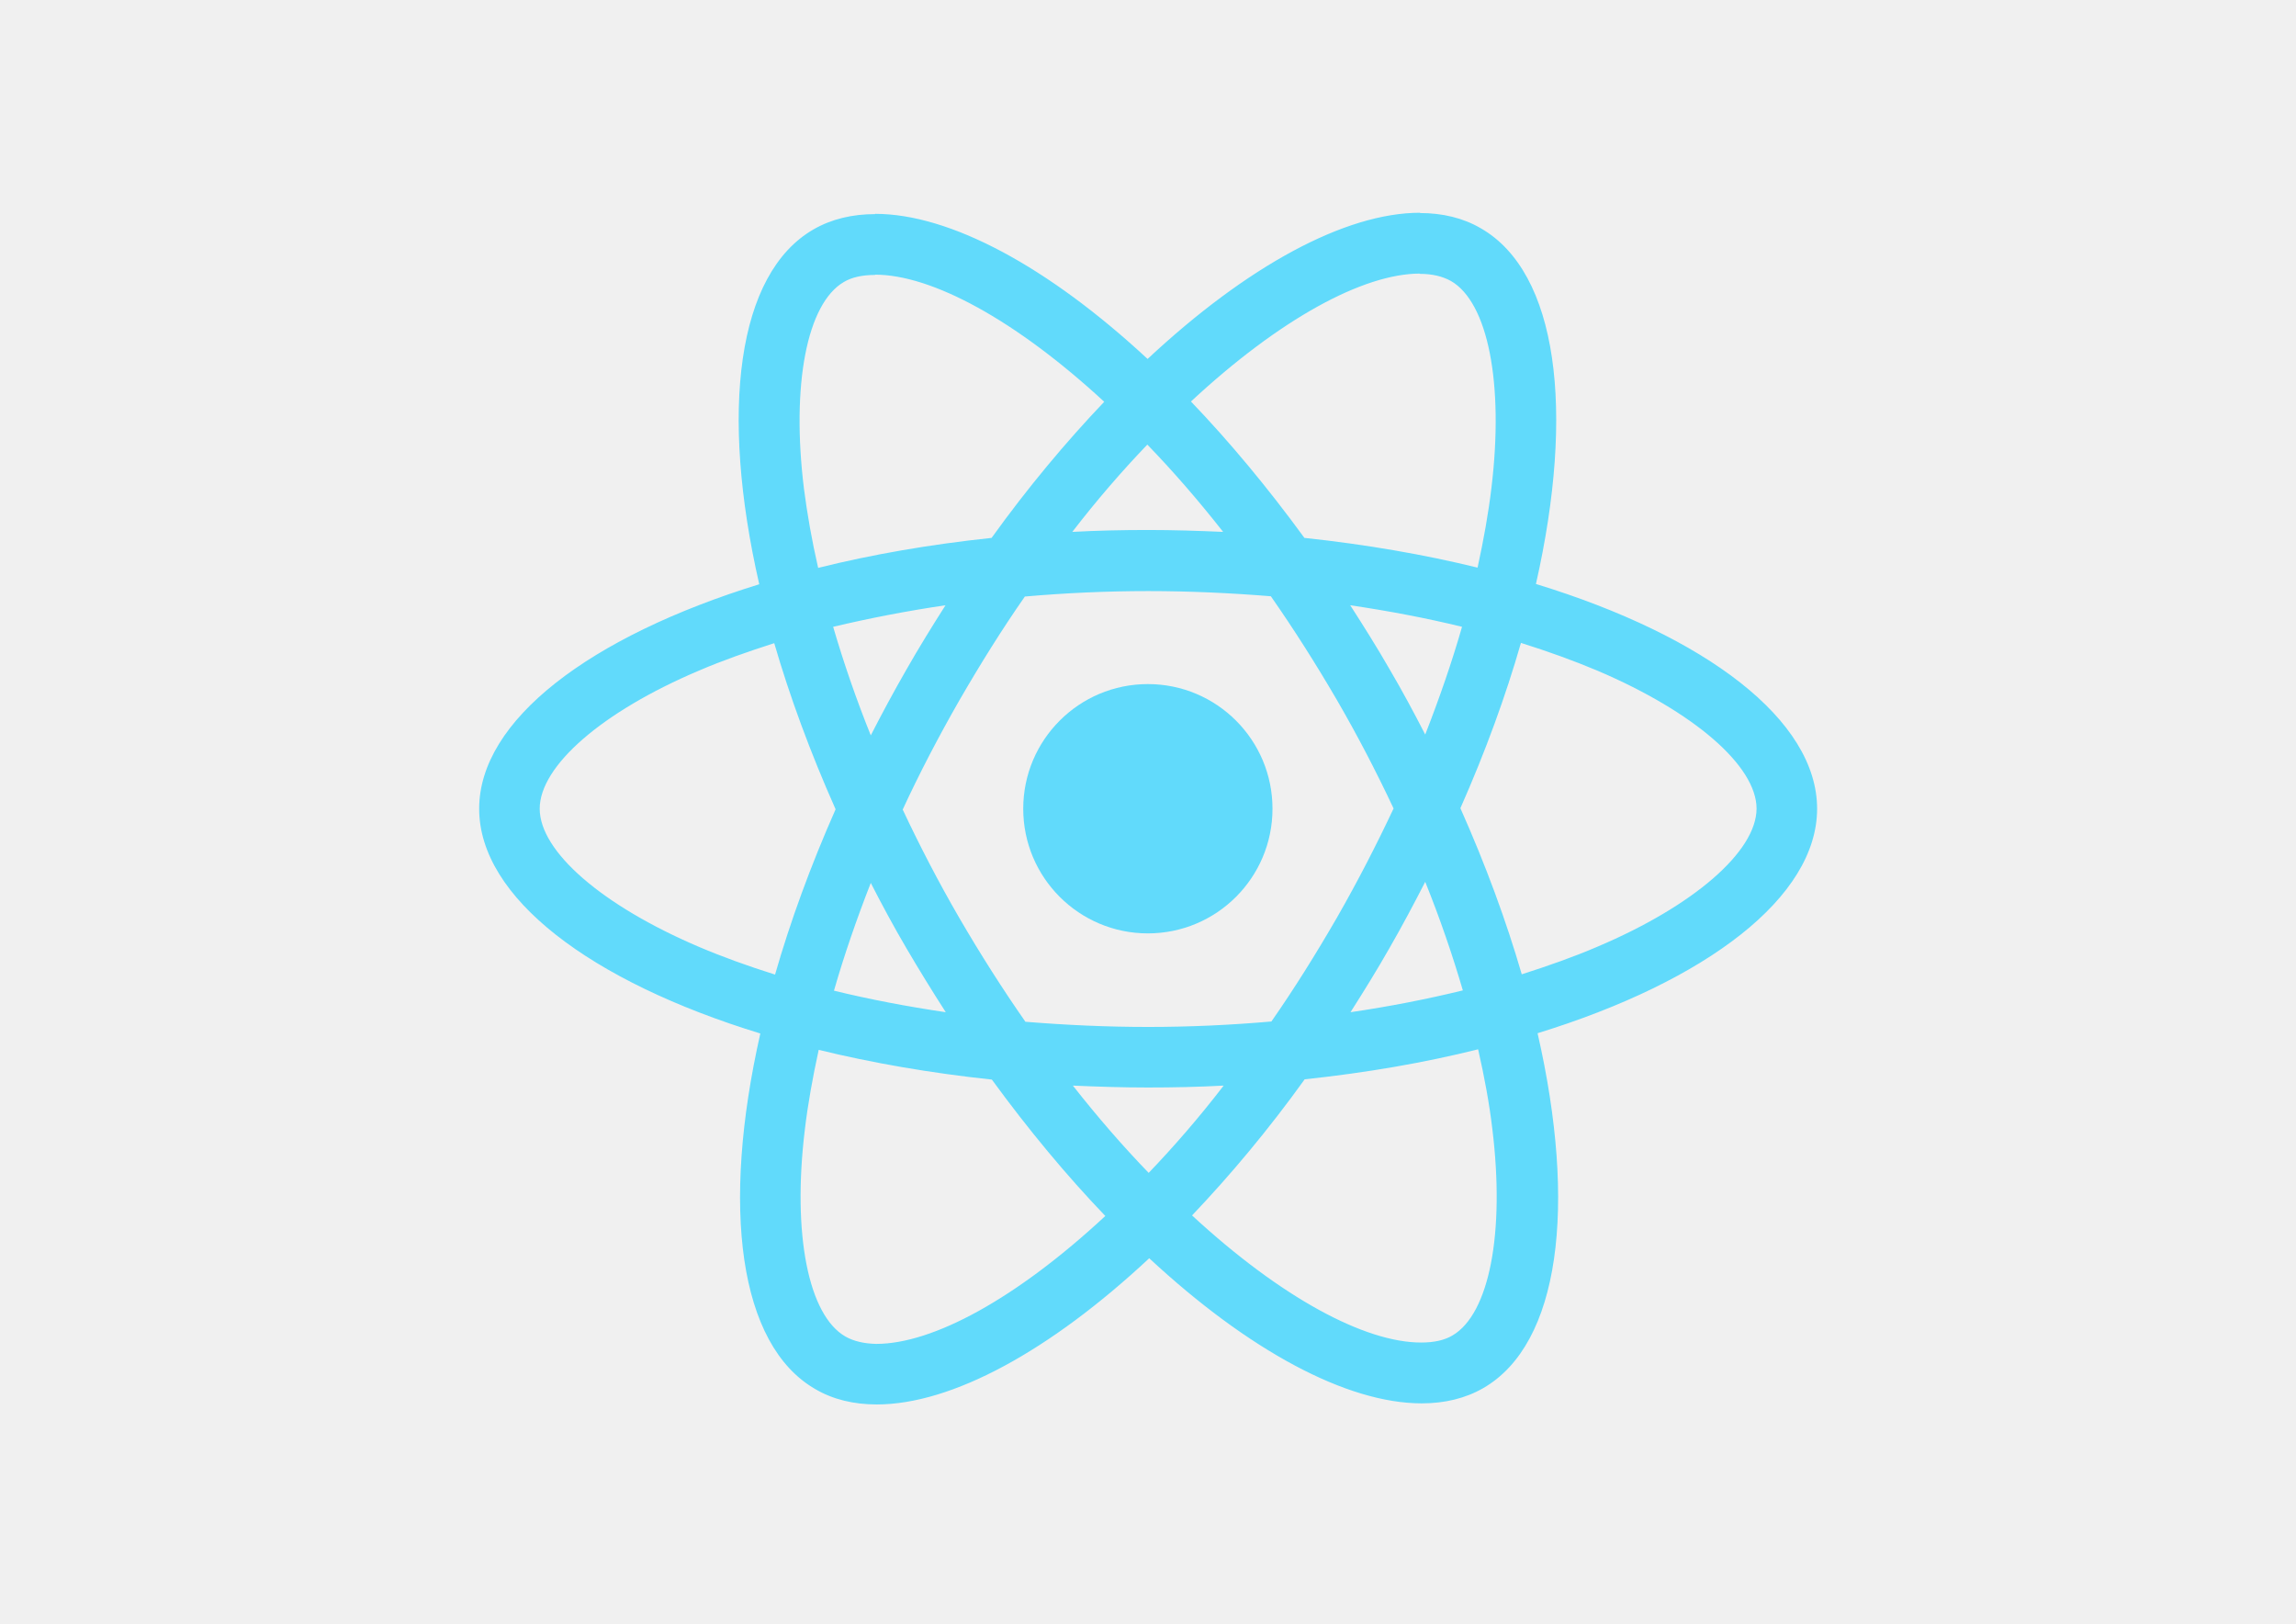
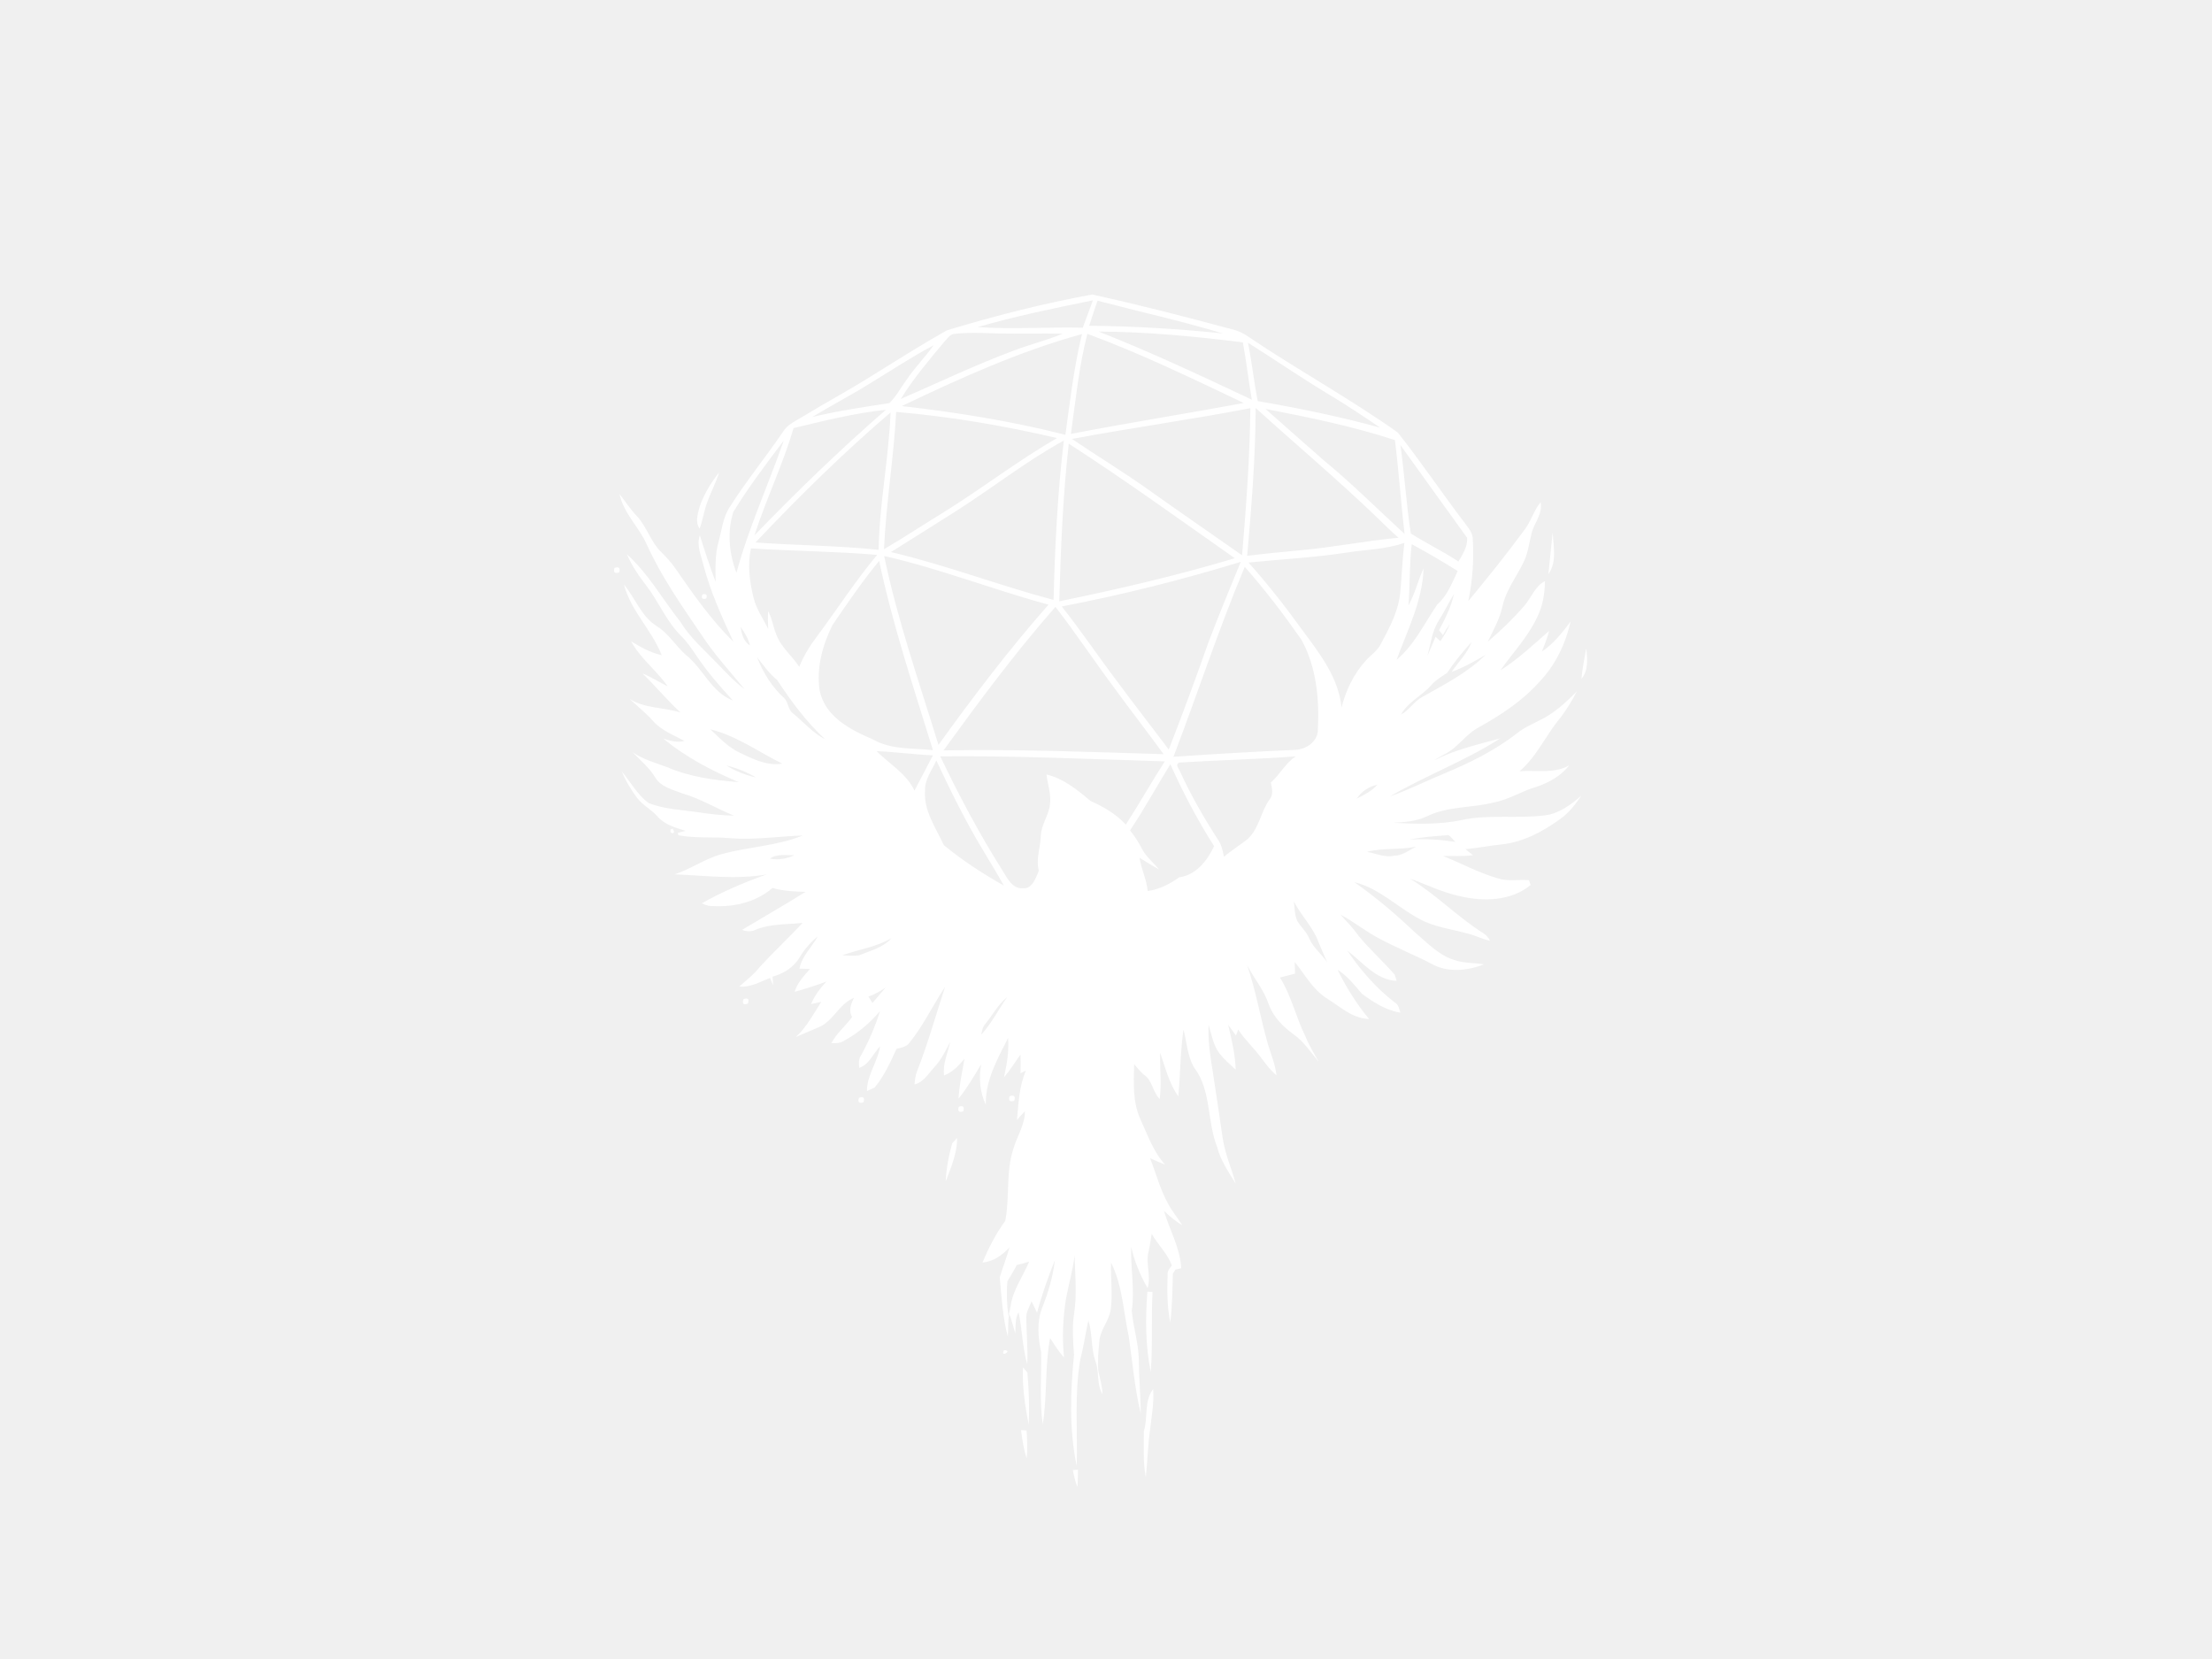
- <svg xmlns="http://www.w3.org/2000/svg" viewBox="0 0 841.9 595.3">
-   <g fill="#61DAFB">
-     <path d="M666.3 296.5c0-32.5-40.7-63.3-103.1-82.4 14.4-63.6 8-114.2-20.2-130.4-6.5-3.8-14.1-5.6-22.4-5.6v22.3c4.6 0 8.3.9 11.4 2.6 13.6 7.8 19.5 37.5 14.9 75.7-1.1 9.4-2.9 19.3-5.1 29.4-19.6-4.8-41-8.5-63.5-10.9-13.5-18.5-27.5-35.3-41.6-50 32.6-30.3 63.2-46.9 84-46.9V78c-27.5 0-63.5 19.6-99.9 53.6-36.4-33.8-72.4-53.2-99.9-53.2v22.3c20.7 0 51.4 16.5 84 46.6-14 14.7-28 31.4-41.3 49.9-22.6 2.4-44 6.1-63.6 11-2.3-10-4-19.7-5.2-29-4.7-38.2 1.1-67.9 14.6-75.8 3-1.8 6.9-2.6 11.5-2.6V78.5c-8.4 0-16 1.8-22.6 5.6-28.1 16.2-34.4 66.7-19.9 130.1-62.2 19.2-102.7 49.9-102.7 82.3 0 32.5 40.7 63.3 103.1 82.4-14.4 63.6-8 114.2 20.2 130.4 6.5 3.8 14.1 5.6 22.5 5.6 27.5 0 63.5-19.6 99.9-53.6 36.4 33.8 72.4 53.2 99.9 53.2 8.4 0 16-1.8 22.6-5.6 28.1-16.2 34.4-66.7 19.9-130.1 62-19.1 102.5-49.9 102.5-82.3zm-130.2-66.7c-3.7 12.9-8.3 26.2-13.5 39.5-4.1-8-8.4-16-13.1-24-4.6-8-9.5-15.8-14.4-23.4 14.2 2.1 27.9 4.7 41 7.9zm-45.8 106.5c-7.8 13.5-15.8 26.3-24.1 38.2-14.9 1.3-30 2-45.2 2-15.1 0-30.2-.7-45-1.9-8.3-11.9-16.4-24.6-24.2-38-7.6-13.1-14.5-26.4-20.8-39.8 6.2-13.4 13.2-26.8 20.7-39.9 7.8-13.5 15.8-26.3 24.1-38.2 14.9-1.3 30-2 45.2-2 15.1 0 30.2.7 45 1.9 8.3 11.9 16.4 24.6 24.2 38 7.6 13.1 14.5 26.4 20.8 39.8-6.3 13.4-13.2 26.8-20.7 39.9zm32.3-13c5.4 13.4 10 26.8 13.8 39.8-13.1 3.2-26.9 5.9-41.2 8 4.9-7.7 9.8-15.6 14.4-23.7 4.6-8 8.9-16.1 13-24.1zM421.2 430c-9.3-9.6-18.6-20.3-27.8-32 9 .4 18.2.7 27.5.7 9.4 0 18.7-.2 27.8-.7-9 11.7-18.3 22.4-27.5 32zm-74.4-58.9c-14.2-2.1-27.9-4.7-41-7.9 3.7-12.9 8.3-26.2 13.5-39.5 4.1 8 8.4 16 13.1 24 4.7 8 9.5 15.8 14.4 23.4zM420.7 163c9.3 9.6 18.6 20.3 27.8 32-9-.4-18.2-.7-27.5-.7-9.4 0-18.7.2-27.8.7 9-11.7 18.3-22.4 27.5-32zm-74 58.9c-4.9 7.7-9.8 15.6-14.4 23.7-4.6 8-8.9 16-13 24-5.4-13.4-10-26.8-13.8-39.8 13.1-3.1 26.9-5.8 41.2-7.9zm-90.5 125.2c-35.4-15.1-58.3-34.9-58.3-50.6 0-15.7 22.9-35.6 58.3-50.6 8.6-3.7 18-7 27.7-10.1 5.7 19.6 13.2 40 22.5 60.9-9.2 20.8-16.6 41.1-22.2 60.6-9.9-3.1-19.3-6.5-28-10.2zM310 490c-13.6-7.8-19.5-37.5-14.9-75.7 1.1-9.4 2.9-19.3 5.1-29.4 19.6 4.8 41 8.5 63.5 10.9 13.5 18.5 27.5 35.3 41.6 50-32.6 30.3-63.2 46.9-84 46.9-4.5-.1-8.3-1-11.3-2.7zm237.2-76.2c4.7 38.2-1.1 67.9-14.6 75.8-3 1.8-6.9 2.6-11.5 2.6-20.7 0-51.4-16.5-84-46.6 14-14.7 28-31.4 41.3-49.9 22.6-2.4 44-6.1 63.6-11 2.3 10.1 4.1 19.8 5.2 29.1zm38.5-66.7c-8.6 3.7-18 7-27.7 10.1-5.7-19.6-13.2-40-22.5-60.9 9.2-20.8 16.6-41.1 22.2-60.6 9.9 3.1 19.3 6.5 28.1 10.2 35.4 15.1 58.3 34.9 58.3 50.6-.1 15.7-23 35.6-58.4 50.6zM320.8 78.4z" />
-     <circle cx="420.9" cy="296.5" r="45.7" />
-     <path d="M520.5 78.1z" />
+ <svg xmlns="http://www.w3.org/2000/svg" width="800pt" height="600pt" viewBox="0 0 800 600" version="1.1">
+   <g id="#000000ff">
+     <path fill="#000000" opacity="1.00" d=" M 537.25 232.23 C 537.83 232.78 537.83 232.78 537.25 232.23 Z" />
+   </g>
+   <g id="#ffffffff">
+     <path fill="#ffffff" opacity="1.00" d=" M 342.44 119.47 C 359.71 114.25 377.26 109.75 395.01 106.52 C 411.84 110.19 428.57 114.53 445.22 118.99 C 447.65 119.55 449.94 120.60 451.95 122.09 C 469.56 133.95 488.25 144.16 505.55 156.44 C 513.97 167.10 521.56 178.41 529.80 189.21 C 531.07 190.96 532.67 192.73 532.65 195.04 C 533.12 202.53 532.55 210.07 531.02 217.42 C 538.03 208.92 544.96 200.33 551.48 191.44 C 553.78 188.40 554.72 184.57 557.18 181.65 C 557.97 185.56 555.22 188.71 554.09 192.21 C 553.10 195.83 552.75 199.64 551.14 203.07 C 548.61 208.48 544.69 213.29 543.41 219.24 C 542.39 223.81 540.09 227.91 538.07 232.08 C 542.73 228.11 547.19 223.84 551.20 219.19 C 553.83 216.26 555.06 212.04 558.76 210.16 C 558.70 214.81 557.89 219.54 555.71 223.69 C 552.40 230.62 547.00 236.18 542.67 242.43 C 549.05 238.35 554.59 233.16 560.23 228.19 C 559.66 230.78 558.53 233.18 557.64 235.67 C 561.84 232.80 565.03 228.82 568.03 224.77 C 566.21 232.87 562.48 240.65 556.68 246.66 C 550.60 253.49 542.88 258.54 534.96 262.97 C 530.18 265.42 527.34 270.35 522.54 272.73 C 521.24 273.43 519.95 274.13 518.74 274.96 C 526.25 271.11 534.52 269.26 542.61 267.03 C 529.95 275.18 515.68 280.44 502.70 288.03 C 509.28 285.75 515.50 282.56 521.94 279.91 C 531.24 276.04 540.40 271.59 548.40 265.39 C 551.81 262.55 556.10 261.19 559.83 258.86 C 563.73 256.45 567.10 253.28 570.30 250.01 C 568.63 253.32 566.67 256.47 564.46 259.43 C 559.13 265.68 555.92 273.52 549.57 278.94 C 555.61 278.43 562.03 279.97 567.56 276.78 C 564.56 280.60 560.22 283.05 555.69 284.56 C 550.45 286.04 545.81 289.17 540.42 290.18 C 532.40 292.27 523.71 291.50 516.14 295.20 C 512.33 297.09 508.05 297.28 503.90 297.58 C 512.19 298.03 520.56 298.28 528.74 296.56 C 538.69 294.44 548.92 296.18 558.94 294.86 C 564.03 294.17 568.16 290.98 571.93 287.74 C 569.79 290.92 567.38 294.01 564.23 296.23 C 557.93 300.81 550.75 304.64 542.89 305.41 C 538.58 305.86 534.33 306.74 530.01 307.10 C 530.92 307.82 531.83 308.57 532.73 309.33 C 529.14 309.71 525.53 309.59 521.93 309.59 C 528.47 312.24 534.74 315.61 541.53 317.62 C 545.23 318.87 549.14 318.02 552.94 318.31 C 553.10 318.75 553.42 319.64 553.58 320.08 C 546.51 325.89 536.53 326.16 527.97 324.11 C 521.68 322.77 515.91 319.89 509.89 317.74 C 519.37 323.50 527.11 331.62 536.49 337.52 C 537.51 338.19 538.31 339.09 538.87 340.22 C 536.00 339.66 533.42 338.20 530.58 337.58 C 524.88 336.00 518.85 335.32 513.59 332.47 C 505.50 328.26 498.91 321.24 489.80 319.04 C 497.61 324.50 504.87 330.68 511.77 337.24 C 516.13 340.87 520.14 345.34 525.70 347.11 C 529.24 348.39 533.05 348.19 536.72 348.76 C 530.67 351.14 523.43 351.86 517.59 348.50 C 511.36 345.28 504.83 342.66 498.65 339.34 C 493.84 336.79 489.58 333.34 484.79 330.78 C 487.09 333.29 489.46 335.76 491.43 338.56 C 495.49 343.45 500.24 347.73 504.43 352.50 C 504.60 353.06 504.95 354.19 505.12 354.75 C 497.64 354.42 492.77 347.96 487.25 343.77 C 492.00 350.83 497.69 357.33 504.43 362.56 C 505.82 363.28 506.00 364.89 506.48 366.24 C 501.31 365.41 496.71 362.50 492.58 359.42 C 489.87 356.31 487.37 352.96 483.77 350.77 C 486.90 357.11 490.61 363.10 495.15 368.52 C 489.16 368.40 484.71 364.08 479.92 361.11 C 474.78 357.96 471.98 352.45 468.26 347.92 C 468.29 349.32 468.33 350.72 468.37 352.13 C 466.55 352.60 464.72 353.05 462.92 353.54 C 467.07 360.16 468.68 367.90 472.14 374.85 C 473.41 378.05 475.24 380.98 476.90 383.99 C 474.06 380.55 471.58 376.75 467.90 374.12 C 463.99 371.32 460.48 367.77 458.84 363.16 C 457.11 358.01 453.53 353.85 451.05 349.09 C 454.17 358.11 455.73 367.57 458.31 376.74 C 459.42 380.80 461.21 384.68 461.65 388.90 C 459.53 387.13 457.88 384.92 456.24 382.73 C 453.62 379.11 450.24 376.11 447.80 372.35 C 447.61 372.89 447.21 373.97 447.01 374.51 C 446.05 373.20 445.12 371.87 444.15 370.59 C 445.46 375.94 446.72 381.34 446.92 386.88 C 444.87 385.00 442.75 383.16 441.03 380.97 C 438.73 377.96 438.20 374.11 437.08 370.59 C 436.73 378.53 438.54 386.30 439.61 394.12 C 440.54 399.95 441.32 405.81 442.20 411.65 C 443.05 417.31 445.40 422.57 446.89 428.06 C 444.28 423.80 441.38 419.60 440.15 414.69 C 436.47 405.38 438.17 394.38 431.88 386.09 C 429.38 381.92 429.26 376.93 428.02 372.35 C 426.88 380.34 426.91 388.48 426.15 396.53 C 422.81 391.78 421.46 386.14 419.59 380.74 C 419.40 386.31 420.17 391.89 419.42 397.45 C 416.80 394.92 416.82 390.64 413.65 388.65 C 412.34 387.53 411.31 386.15 410.18 384.87 C 410.00 391.52 409.60 398.44 412.39 404.68 C 415.03 410.36 417.06 416.48 421.37 421.19 C 419.52 420.50 417.73 419.67 415.94 418.88 C 418.12 424.42 419.60 430.27 422.54 435.49 C 423.96 438.18 425.97 440.48 427.55 443.07 C 425.09 441.68 422.97 439.82 420.94 437.88 C 422.99 444.81 426.82 451.31 427.20 458.66 C 426.68 458.78 425.65 459.03 425.13 459.15 C 424.89 459.53 424.42 460.28 424.18 460.65 C 424.02 466.54 423.98 472.45 423.23 478.30 C 422.12 472.65 422.07 466.84 422.28 461.11 C 422.13 459.74 422.96 458.70 423.79 457.73 C 422.41 453.46 418.69 450.16 416.53 446.20 C 416.20 448.34 415.88 450.51 415.39 452.64 C 414.28 457.00 416.38 461.51 415.04 465.86 C 412.37 461.19 410.24 456.17 409.11 450.90 C 408.81 458.61 410.49 466.31 409.32 474.01 C 409.84 480.00 411.78 485.84 411.87 491.91 C 411.92 498.36 412.51 504.78 412.57 511.23 C 410.36 502.10 409.59 492.69 408.25 483.42 C 406.28 474.45 406.01 465.00 401.83 456.64 C 401.60 462.37 402.52 468.13 401.68 473.83 C 401.01 477.79 397.93 480.93 397.60 484.98 C 397.27 488.64 396.87 492.35 397.25 496.02 C 397.90 498.73 398.64 501.43 398.72 504.24 C 396.49 500.53 397.69 496.07 396.12 492.16 C 394.55 487.42 395.11 482.29 393.63 477.53 C 392.58 482.21 391.93 486.98 390.71 491.63 C 388.49 504.38 389.77 517.37 389.41 530.22 C 386.66 516.98 387.10 503.35 388.44 489.97 C 388.10 484.98 387.67 479.97 388.48 475.00 C 389.53 468.01 388.83 460.97 388.64 453.97 C 388.04 459.29 386.49 464.44 385.54 469.70 C 384.40 476.72 384.10 483.88 384.82 490.96 C 382.87 488.81 381.36 486.33 379.77 483.93 C 377.83 494.23 378.80 504.82 377.12 515.17 C 375.90 506.51 376.71 497.74 376.53 489.03 C 375.43 483.76 374.91 478.19 376.89 473.04 C 379.10 467.47 380.84 461.71 381.51 455.73 C 379.06 461.97 376.77 468.27 375.07 474.76 C 374.37 473.38 373.71 472.00 373.09 470.61 C 372.31 472.66 370.97 474.64 371.17 476.93 C 371.24 482.41 371.81 487.88 371.51 493.36 C 369.74 487.24 369.71 480.78 368.38 474.57 C 367.05 476.93 367.35 479.65 367.22 482.25 C 366.45 479.89 365.92 477.44 364.99 475.14 C 364.44 477.87 364.74 480.68 364.50 483.45 C 362.62 476.45 362.24 469.17 361.57 461.98 C 362.69 458.35 364.05 454.80 365.10 451.14 C 362.48 453.93 359.30 456.29 355.34 456.59 C 357.55 451.30 360.18 446.17 363.57 441.54 C 365.23 432.91 363.73 423.89 366.51 415.46 C 367.82 410.90 370.71 406.77 370.67 401.87 C 369.67 402.90 368.72 403.96 367.81 405.06 C 368.36 399.02 368.57 392.83 371.04 387.18 C 370.55 387.43 369.57 387.93 369.08 388.18 C 369.16 385.92 369.17 383.66 369.07 381.41 C 367.08 384.16 365.31 387.07 363.09 389.66 C 364.14 384.97 364.97 380.22 364.58 375.40 C 360.77 382.98 356.28 390.81 356.54 399.58 C 354.38 394.99 353.97 389.90 354.82 384.94 C 352.30 389.20 349.77 393.49 346.66 397.36 C 346.93 392.49 347.98 387.70 348.82 382.91 C 346.76 385.36 344.50 387.80 341.44 388.95 C 340.85 384.76 342.83 380.84 343.63 376.82 C 341.97 380.00 340.43 383.30 337.93 385.94 C 335.77 388.25 334.08 391.41 330.75 392.18 C 330.89 390.62 331.03 389.06 331.61 387.60 C 335.55 377.55 338.45 367.14 341.81 356.89 C 337.40 363.50 334.01 370.81 329.00 377.01 C 327.92 378.64 325.96 378.89 324.23 379.33 C 322.02 384.21 319.76 389.18 316.32 393.33 C 315.62 393.65 314.24 394.28 313.55 394.60 C 313.50 388.85 317.44 384.02 318.31 378.40 C 315.78 381.00 314.45 384.97 310.75 386.20 C 310.58 384.63 310.45 382.98 311.44 381.64 C 314.23 376.57 316.52 371.23 318.26 365.71 C 314.59 369.97 310.28 373.70 305.31 376.37 C 303.95 377.34 302.27 377.31 300.69 377.25 C 302.58 373.66 305.81 371.07 308.18 367.82 C 306.77 365.47 307.79 363.12 308.84 360.88 C 303.30 363.12 301.29 369.64 295.69 371.69 C 293.08 372.86 290.40 373.87 287.80 375.09 C 291.70 371.49 294.18 366.77 297.01 362.36 C 295.79 362.62 294.57 362.87 293.35 363.12 C 294.60 360.03 296.65 357.40 298.90 354.97 C 295.12 356.38 291.29 357.65 287.40 358.69 C 288.35 355.44 290.77 352.96 292.92 350.45 C 291.97 350.42 290.08 350.35 289.13 350.32 C 289.99 345.80 293.64 342.57 295.76 338.63 C 293.15 340.79 290.92 343.35 289.19 346.26 C 287.06 349.84 283.36 352.14 279.41 353.23 C 279.47 354.02 279.57 355.61 279.63 356.40 C 279.35 355.72 278.79 354.36 278.50 353.68 C 274.91 355.06 271.38 357.23 267.39 356.76 C 269.94 354.53 272.64 352.44 274.75 349.76 C 279.77 344.27 285.21 339.19 290.30 333.78 C 284.59 334.38 278.66 334.03 273.24 336.26 C 271.67 337.07 269.99 336.93 268.38 336.30 C 276.03 331.72 283.77 327.27 291.34 322.55 C 287.31 322.49 283.27 322.22 279.36 321.15 C 273.05 326.65 264.40 328.32 256.26 327.59 C 255.42 327.35 254.59 327.06 253.79 326.71 C 261.25 322.48 269.17 319.12 277.25 316.25 C 266.22 318.18 255.08 316.66 244.02 316.21 C 249.91 314.27 255.04 310.52 261.06 308.89 C 270.72 306.24 280.98 305.96 290.34 302.16 C 281.56 302.49 272.81 303.84 264.01 303.14 C 257.80 302.57 251.48 303.27 245.33 302.07 C 245.28 301.86 245.19 301.42 245.15 301.20 C 245.86 301.03 247.30 300.67 248.02 300.49 C 244.34 299.38 240.37 298.26 237.75 295.26 C 235.58 292.73 232.46 291.25 230.43 288.59 C 228.16 285.62 226.29 282.34 224.80 278.92 C 228.02 282.77 230.46 287.39 234.57 290.41 C 240.22 292.71 246.43 292.86 252.39 293.74 C 256.73 294.42 261.11 294.90 265.51 295.01 C 259.27 292.49 253.48 288.92 247.00 287.01 C 243.39 285.61 239.00 284.68 236.90 281.07 C 234.77 277.57 231.58 274.97 228.78 272.05 C 232.62 274.69 237.12 275.90 241.44 277.51 C 249.53 281.02 258.43 282.16 267.15 282.87 C 257.48 278.77 248.03 273.87 239.93 267.12 C 242.40 267.95 244.94 268.67 247.56 267.97 C 243.62 265.86 239.26 264.21 236.22 260.79 C 233.62 257.88 230.57 255.44 227.72 252.79 C 233.27 256.29 240.03 255.74 246.12 257.70 C 241.29 253.23 237.09 248.15 232.37 243.56 C 235.54 244.85 238.42 246.71 241.48 248.23 C 237.47 242.45 231.61 238.18 228.23 231.93 C 231.71 234.04 235.29 236.08 239.30 236.95 C 235.79 227.86 228.12 220.99 225.68 211.42 C 229.74 216.34 231.94 222.92 237.54 226.47 C 241.84 229.10 244.35 233.62 248.09 236.88 C 254.32 241.85 257.25 250.34 265.09 253.37 C 260.34 248.25 255.76 242.96 251.87 237.14 C 250.13 234.58 248.40 232.00 246.18 229.83 C 241.03 224.71 238.30 217.81 233.96 212.07 C 231.18 208.47 228.52 204.71 226.75 200.49 C 234.55 207.50 239.62 216.76 246.08 224.90 C 249.55 230.61 254.66 234.98 259.23 239.77 C 262.43 243.06 265.51 246.50 269.25 249.19 C 263.89 242.71 258.17 236.49 253.58 229.41 C 246.48 218.97 239.19 208.56 233.96 197.02 C 231.16 190.62 225.53 185.71 224.07 178.69 C 226.15 181.35 228.01 184.19 230.34 186.65 C 233.96 190.57 235.35 196.04 239.22 199.75 C 241.08 201.58 242.85 203.51 244.32 205.67 C 250.69 214.92 257.22 224.19 265.24 232.11 C 261.09 223.11 256.95 214.05 254.42 204.44 C 253.57 200.88 251.84 197.31 253.09 193.61 C 254.88 199.26 256.70 204.90 258.82 210.44 C 258.77 205.61 258.54 200.70 259.86 195.99 C 261.06 191.65 261.47 186.93 264.08 183.13 C 269.99 173.82 276.98 165.27 283.19 156.17 C 284.85 153.41 287.95 152.17 290.56 150.53 C 298.87 145.47 307.47 140.89 315.68 135.68 C 324.53 130.17 333.37 124.60 342.44 119.47 M 353.58 118.31 C 366.24 119.13 378.93 118.24 391.60 118.52 C 392.85 115.23 394.01 111.90 395.26 108.61 C 381.28 111.46 367.28 114.32 353.58 118.31 M 396.93 108.75 C 395.88 111.76 394.91 114.79 393.92 117.81 C 410.07 117.97 426.20 118.92 442.26 120.60 C 427.31 116.07 412.03 112.73 396.93 108.75 M 345.41 120.72 C 343.62 120.71 342.69 122.43 341.57 123.55 C 336.01 130.23 330.34 136.86 325.78 144.29 C 339.39 138.38 352.79 131.93 366.72 126.77 C 372.54 124.55 378.61 123.07 384.37 120.68 C 376.58 120.54 368.80 120.73 361.01 120.61 C 355.82 120.43 350.59 120.17 345.41 120.72 M 397.34 119.92 C 416.15 127.30 434.46 135.95 452.74 144.55 C 451.52 137.66 450.78 130.69 449.49 123.81 C 432.18 121.67 414.78 119.97 397.34 119.92 M 326.12 146.87 C 346.05 149.12 365.88 152.31 385.33 157.26 C 386.97 145.06 388.41 132.80 391.32 120.82 C 368.70 127.06 347.24 136.76 326.12 146.87 M 393.25 120.73 C 390.20 132.60 389.01 144.82 387.32 156.93 C 408.10 152.90 429.02 149.61 449.83 145.75 C 431.21 136.90 412.61 127.86 393.25 120.73 M 314.67 138.64 C 307.84 142.91 300.68 146.61 293.81 150.80 C 302.99 148.61 312.33 147.20 321.65 145.80 C 324.08 143.42 325.69 140.37 327.68 137.64 C 330.66 133.13 334.51 129.29 337.64 124.89 C 329.74 129.06 322.30 134.02 314.67 138.64 M 451.35 123.95 C 452.77 130.95 453.48 138.06 454.88 145.07 C 469.77 147.62 484.58 150.66 499.14 154.67 C 493.02 150.47 486.82 146.37 480.44 142.55 C 470.58 136.62 461.09 130.09 451.35 123.95 M 287.00 154.83 C 283.12 168.06 277.07 180.52 272.85 193.63 C 288.08 177.85 303.85 162.57 320.42 148.19 C 309.10 149.41 298.04 152.18 287.00 154.83 M 387.67 158.74 C 396.94 165.01 406.53 170.81 415.64 177.32 C 426.77 185.25 438.05 192.97 449.22 200.83 C 450.69 183.13 452.04 165.40 452.20 147.64 C 430.76 151.73 409.13 154.76 387.67 158.74 M 454.12 147.54 C 454.08 165.41 452.61 183.23 451.06 201.02 C 457.39 200.23 463.74 199.62 470.10 199.03 C 482.05 197.97 493.85 195.60 505.80 194.48 C 502.86 192.00 500.22 189.21 497.43 186.58 C 483.40 173.12 468.50 160.61 454.12 147.54 M 457.68 147.89 C 464.63 154.06 471.61 160.22 478.61 166.35 C 488.84 174.78 498.25 184.15 508.00 193.12 C 506.64 181.82 505.91 170.46 504.49 159.17 C 489.23 154.15 473.43 150.95 457.68 147.89 M 324.11 148.97 C 323.25 165.59 320.44 182.03 319.71 198.64 C 327.00 194.37 334.04 189.69 341.25 185.29 C 355.15 176.67 368.11 166.62 382.28 158.43 C 363.13 153.95 343.71 150.65 324.11 148.97 M 273.23 196.20 C 288.07 197.24 302.97 197.31 317.77 198.85 C 318.03 182.22 321.45 165.80 322.08 149.17 C 304.90 163.88 288.75 179.76 273.23 196.20 M 265.21 185.16 C 262.94 192.32 263.67 200.22 266.35 207.18 C 270.77 190.79 277.90 175.34 283.45 159.35 C 277.10 167.74 270.70 176.17 265.21 185.16 M 345.20 185.20 C 337.53 190.01 329.93 194.90 322.23 199.66 C 342.14 204.36 361.28 211.71 381.03 216.97 C 381.53 197.72 382.46 178.46 384.75 159.33 C 370.91 166.92 358.52 176.79 345.20 185.20 M 386.54 160.47 C 384.38 179.40 383.64 198.44 383.10 217.47 C 404.45 213.09 425.69 208.15 446.58 201.89 C 426.68 187.91 406.98 173.65 386.54 160.47 M 506.47 160.95 C 507.98 171.58 508.58 182.32 510.24 192.93 C 515.85 196.54 521.92 199.37 527.47 203.10 C 529.00 200.46 530.82 197.69 530.61 194.51 C 522.57 183.33 514.49 172.16 506.47 160.95 M 486.99 199.86 C 475.24 201.67 463.35 202.24 451.54 203.46 C 458.51 211.24 464.95 219.48 471.06 227.96 C 477.27 236.34 484.15 245.13 485.18 255.89 C 486.74 249.67 489.61 243.71 493.94 238.94 C 495.81 236.84 498.33 235.24 499.55 232.61 C 502.66 226.79 505.88 220.74 506.44 214.05 C 507.01 208.15 507.17 202.21 507.91 196.33 C 501.19 198.71 493.97 198.74 486.99 199.86 M 510.58 196.81 C 509.68 204.18 509.97 211.60 509.38 218.97 C 511.75 214.72 512.83 209.95 514.85 205.57 C 514.50 217.31 509.03 227.82 505.10 238.62 C 511.54 233.23 515.16 225.46 519.79 218.65 C 523.43 215.43 525.18 210.80 527.19 206.50 C 521.76 203.10 516.21 199.87 510.58 196.81 M 272.56 216.30 C 273.55 220.35 276.05 223.78 277.84 227.50 C 277.71 225.34 277.69 223.18 277.77 221.02 C 279.25 223.58 279.57 226.60 280.70 229.31 C 282.33 233.99 286.43 237.10 289.06 241.18 C 290.60 237.28 292.80 233.69 295.33 230.36 C 302.68 220.50 309.33 210.12 317.23 200.68 C 302.05 199.38 286.80 199.31 271.60 198.33 C 270.28 204.29 271.10 210.44 272.56 216.30 M 319.77 201.08 C 324.60 224.31 332.45 246.76 339.41 269.41 C 351.94 251.97 364.99 234.83 379.20 218.69 C 359.25 213.27 339.95 205.67 319.77 201.08 M 301.07 226.07 C 297.49 233.26 295.19 241.62 296.43 249.66 C 298.29 259.13 307.54 263.96 315.64 267.38 C 322.23 271.22 330.10 270.51 337.40 271.30 C 330.43 248.64 322.85 226.09 317.96 202.86 C 311.86 210.24 306.46 218.16 301.07 226.07 M 384.00 219.33 C 391.21 228.42 397.67 238.07 404.68 247.30 C 410.59 255.30 416.73 263.12 422.69 271.09 C 427.64 258.39 432.37 245.62 436.88 232.77 C 440.62 222.83 444.70 213.02 448.74 203.20 C 427.47 209.71 405.85 215.15 384.00 219.33 M 450.18 205.01 C 440.71 227.58 433.12 250.85 424.40 273.70 C 439.11 272.70 453.84 271.83 468.57 271.19 C 472.47 271.01 476.71 268.06 476.63 263.83 C 477.19 252.80 476.10 241.18 470.68 231.35 C 464.31 222.23 457.55 213.35 450.18 205.01 M 520.40 224.36 C 517.88 228.19 517.45 232.87 516.25 237.19 C 517.29 234.91 518.19 232.57 519.21 230.29 C 519.64 230.69 520.48 231.48 520.90 231.88 C 522.26 229.94 523.55 227.92 524.35 225.67 C 523.42 226.96 522.58 228.30 521.84 229.71 C 521.37 229.12 520.91 228.52 520.46 227.93 C 522.67 223.73 524.86 219.45 525.86 214.78 C 523.97 217.93 522.34 221.24 520.40 224.36 M 341.24 271.39 C 367.78 270.91 394.32 271.95 420.84 272.76 C 415.14 264.96 409.21 257.32 403.53 249.51 C 396.11 239.61 389.29 229.26 381.71 219.48 C 367.22 235.98 354.12 253.63 341.24 271.39 M 267.84 226.68 C 268.22 229.24 268.88 231.98 271.25 233.45 C 270.64 230.96 269.30 228.75 267.84 226.68 M 523.39 243.35 C 521.41 244.68 519.32 245.88 517.72 247.69 C 514.37 251.62 509.25 253.78 506.70 258.44 C 509.62 256.85 511.31 253.80 514.18 252.18 C 522.22 247.63 530.65 243.39 537.28 236.83 C 533.32 239.16 529.32 241.45 524.97 243.00 C 527.45 239.44 530.65 236.31 532.23 232.20 C 529.03 235.70 526.00 239.38 523.39 243.35 M 537.25 232.23 C 537.83 232.78 537.83 232.78 537.25 232.23 M 273.79 237.68 C 275.96 243.21 279.15 248.48 283.60 252.47 C 285.21 254.02 284.94 256.79 286.90 258.08 C 290.71 261.21 293.97 265.09 298.42 267.38 C 291.64 261.08 286.11 253.64 281.07 245.92 C 278.16 243.61 276.08 240.55 273.79 237.68 M 256.94 263.78 C 260.23 266.94 263.48 270.33 267.67 272.30 C 272.43 274.55 277.46 277.08 282.91 276.18 C 274.32 271.94 266.36 266.08 256.94 263.78 M 317.02 271.66 C 321.67 276.30 327.83 279.77 330.73 285.93 C 332.94 281.67 335.18 277.43 337.41 273.18 C 330.60 272.88 323.83 271.94 317.02 271.66 M 426.48 275.79 C 424.83 276.58 426.43 277.97 426.79 279.08 C 430.71 287.59 435.37 295.74 440.46 303.60 C 441.75 305.46 442.25 307.69 442.64 309.89 C 445.39 307.50 448.53 305.64 451.35 303.35 C 455.38 299.51 455.99 293.61 459.13 289.17 C 460.66 287.36 460.03 285.10 459.62 283.01 C 462.91 280.12 464.89 275.98 468.61 273.56 C 454.59 274.60 440.51 274.92 426.48 275.79 M 340.06 273.54 C 346.78 287.60 354.09 301.39 362.41 314.58 C 364.22 317.37 366.01 321.57 370.01 321.25 C 373.42 321.53 374.61 317.42 375.71 314.90 C 374.57 310.65 376.32 306.45 376.44 302.19 C 376.61 298.17 379.32 294.85 379.75 290.88 C 380.24 287.23 378.86 283.69 378.49 280.10 C 384.68 281.59 389.63 285.65 394.37 289.66 C 399.10 291.76 403.60 294.39 407.17 298.22 C 412.04 290.70 416.41 282.88 421.27 275.36 C 394.21 274.55 367.15 273.27 340.06 273.54 M 338.64 275.04 C 337.06 278.58 334.37 281.89 334.55 285.96 C 334.01 293.21 338.45 299.36 341.34 305.64 C 348.08 311.18 355.43 316.00 363.05 320.27 C 360.64 315.94 358.04 311.71 355.50 307.45 C 349.18 297.03 343.82 286.06 338.64 275.04 M 262.69 276.86 C 265.99 278.87 269.64 280.34 273.42 281.19 C 270.10 279.21 266.45 277.74 262.69 276.86 M 423.28 276.39 C 418.37 284.34 413.89 292.53 408.70 300.31 C 410.33 302.41 411.80 304.62 413.02 307.00 C 414.53 309.89 417.12 311.95 419.20 314.41 C 416.73 313.20 414.49 311.60 412.11 310.23 C 412.78 314.33 414.67 318.09 415.09 322.25 C 419.27 321.68 423.07 319.71 426.48 317.30 C 432.57 316.46 436.64 311.27 439.09 306.04 C 433.11 296.55 427.82 286.65 423.28 276.39 M 490.66 288.85 C 493.36 287.48 496.14 286.10 498.17 283.79 C 495.08 284.46 492.42 286.22 490.66 288.85 M 509.72 303.65 C 515.29 303.28 520.83 303.64 526.35 304.47 C 525.54 303.63 524.81 302.70 523.87 302.03 C 519.14 302.39 514.37 302.71 509.72 303.65 M 494.41 308.06 C 497.65 308.70 500.91 310.23 504.27 309.47 C 507.24 309.43 509.61 307.48 512.15 306.20 C 506.29 307.45 500.21 306.56 494.41 308.06 M 278.45 310.52 C 281.47 311.13 284.53 310.58 287.30 309.30 C 284.35 309.38 281.02 308.70 278.45 310.52 M 467.92 325.97 C 468.24 328.30 468.20 330.75 469.11 332.96 C 470.43 335.27 472.60 337.02 473.58 339.55 C 475.01 342.85 478.01 345.05 479.99 348.00 C 478.93 345.61 477.86 343.23 476.89 340.80 C 474.89 335.30 470.54 331.12 467.92 325.97 M 304.60 345.51 C 306.62 345.59 308.66 345.81 310.67 345.51 C 314.77 343.81 319.37 342.76 322.44 339.29 C 316.94 342.53 310.52 343.34 304.60 345.51 M 314.08 360.39 C 314.57 361.17 315.06 361.96 315.54 362.76 C 317.09 360.86 318.71 359.03 320.31 357.17 C 318.34 358.44 316.35 359.72 314.08 360.39 M 356.35 370.33 C 355.35 371.40 355.19 372.88 354.85 374.24 C 358.59 370.17 361.09 365.11 364.27 360.60 C 360.97 363.28 358.99 367.09 356.35 370.33 M 367.71 457.53 C 366.73 459.57 365.45 461.44 364.34 463.40 C 363.96 467.56 364.14 471.79 364.70 475.93 C 365.04 474.76 365.31 473.57 365.51 472.37 C 366.30 466.50 369.98 461.64 372.21 456.29 C 370.72 456.75 369.22 457.18 367.71 457.53 Z" />
+     <path fill="#ffffff" opacity="1.00" d=" M 262.20 166.23 C 262.83 166.87 262.83 166.87 262.20 166.23 Z" />
+     <path fill="#ffffff" opacity="1.00" d=" M 253.07 183.14 C 254.62 178.66 257.15 174.56 260.07 170.86 C 258.93 174.63 257.02 178.11 255.71 181.83 C 254.56 184.87 254.20 188.14 253.02 191.17 C 251.30 188.73 252.40 185.74 253.07 183.14 Z" />
+     <path fill="#ffffff" opacity="1.00" d=" M 561.54 192.55 C 561.82 197.52 563.14 203.29 560.00 207.62 C 560.48 202.60 561.06 197.58 561.54 192.55 Z" />
+     <path fill="#ffffff" opacity="1.00" d=" M 222.23 205.38 C 223.86 204.87 224.43 205.42 223.94 207.02 C 222.31 207.54 221.74 206.99 222.23 205.38 Z" />
+     <path fill="#ffffff" opacity="1.00" d=" M 254.01 215.02 C 255.39 214.57 255.87 215.05 255.44 216.45 C 254.03 216.88 253.55 216.40 254.01 215.02 Z" />
+     <path fill="#ffffff" opacity="1.00" d=" M 573.71 234.40 C 574.05 238.12 574.58 242.42 571.95 245.50 C 572.30 241.77 573.00 238.07 573.71 234.40 Z" />
+     <path fill="#ffffff" opacity="1.00" d=" M 571.23 246.23 C 571.81 246.81 571.81 246.81 571.23 246.23 Z" />
+     <path fill="#ffffff" opacity="1.00" d=" M 242.46 300.07 L 243.26 299.65 C 243.40 299.96 243.69 300.57 243.83 300.87 L 243.32 301.40 L 242.49 300.99 L 242.46 300.07 Z" />
+     <path fill="#ffffff" opacity="1.00" d=" M 268.90 361.35 C 270.51 360.76 271.04 361.30 270.47 362.97 C 268.86 363.55 268.34 363.01 268.90 361.35 Z" />
+     <path fill="#ffffff" opacity="1.00" d=" M 365.15 396.45 C 366.77 395.91 367.33 396.46 366.81 398.10 C 365.18 398.62 364.63 398.07 365.15 396.45 Z" />
+     <path fill="#ffffff" opacity="1.00" d=" M 310.66 397.00 C 312.26 396.46 312.80 397.01 312.29 398.66 C 310.67 399.18 310.13 398.63 310.66 397.00 Z" />
+     <path fill="#ffffff" opacity="1.00" d=" M 346.77 400.24 C 348.35 399.71 348.89 400.27 348.38 401.93 C 346.79 402.45 346.25 401.89 346.77 400.24 Z" />
+     <path fill="#ffffff" opacity="1.00" d=" M 344.39 413.47 C 344.83 412.99 345.71 412.03 346.15 411.55 C 346.21 417.06 343.94 422.25 342.01 427.31 C 342.25 422.63 343.10 417.96 344.39 413.47 Z" />
+     <path fill="#ffffff" opacity="1.00" d=" M 414.98 467.15 C 415.44 467.16 416.37 467.20 416.83 467.22 C 416.32 476.87 416.94 486.56 416.19 496.20 C 414.26 486.64 414.19 476.83 414.98 467.15 Z" />
+     <path fill="#ffffff" opacity="1.00" d=" M 363.12 488.29 C 366.55 488.40 361.54 491.22 363.12 488.29 Z" />
+     <path fill="#ffffff" opacity="1.00" d=" M 369.97 494.53 C 370.37 494.99 371.17 495.92 371.57 496.38 C 372.11 502.64 372.36 508.98 372.04 515.27 C 370.72 508.46 369.65 501.48 369.97 494.53 Z" />
+     <path fill="#ffffff" opacity="1.00" d=" M 413.68 517.69 C 415.23 512.69 413.71 506.67 417.04 502.39 C 417.43 507.30 416.48 512.16 415.95 517.02 C 415.11 522.74 415.02 528.52 414.40 534.27 C 413.35 528.80 413.69 523.22 413.68 517.69 Z" />
+     <path fill="#ffffff" opacity="1.00" d=" M 369.26 517.22 C 369.77 517.25 370.78 517.33 371.28 517.36 C 371.52 520.71 371.66 524.07 371.32 527.43 C 370.19 524.12 369.74 520.65 369.26 517.22 Z" />
+     <path fill="#ffffff" opacity="1.00" d=" M 388.01 531.69 C 388.47 531.64 389.40 531.53 389.86 531.48 C 389.85 533.58 389.83 535.69 389.64 537.80 C 388.86 535.82 388.42 533.75 388.01 531.69 Z" />
  </g>
</svg>
